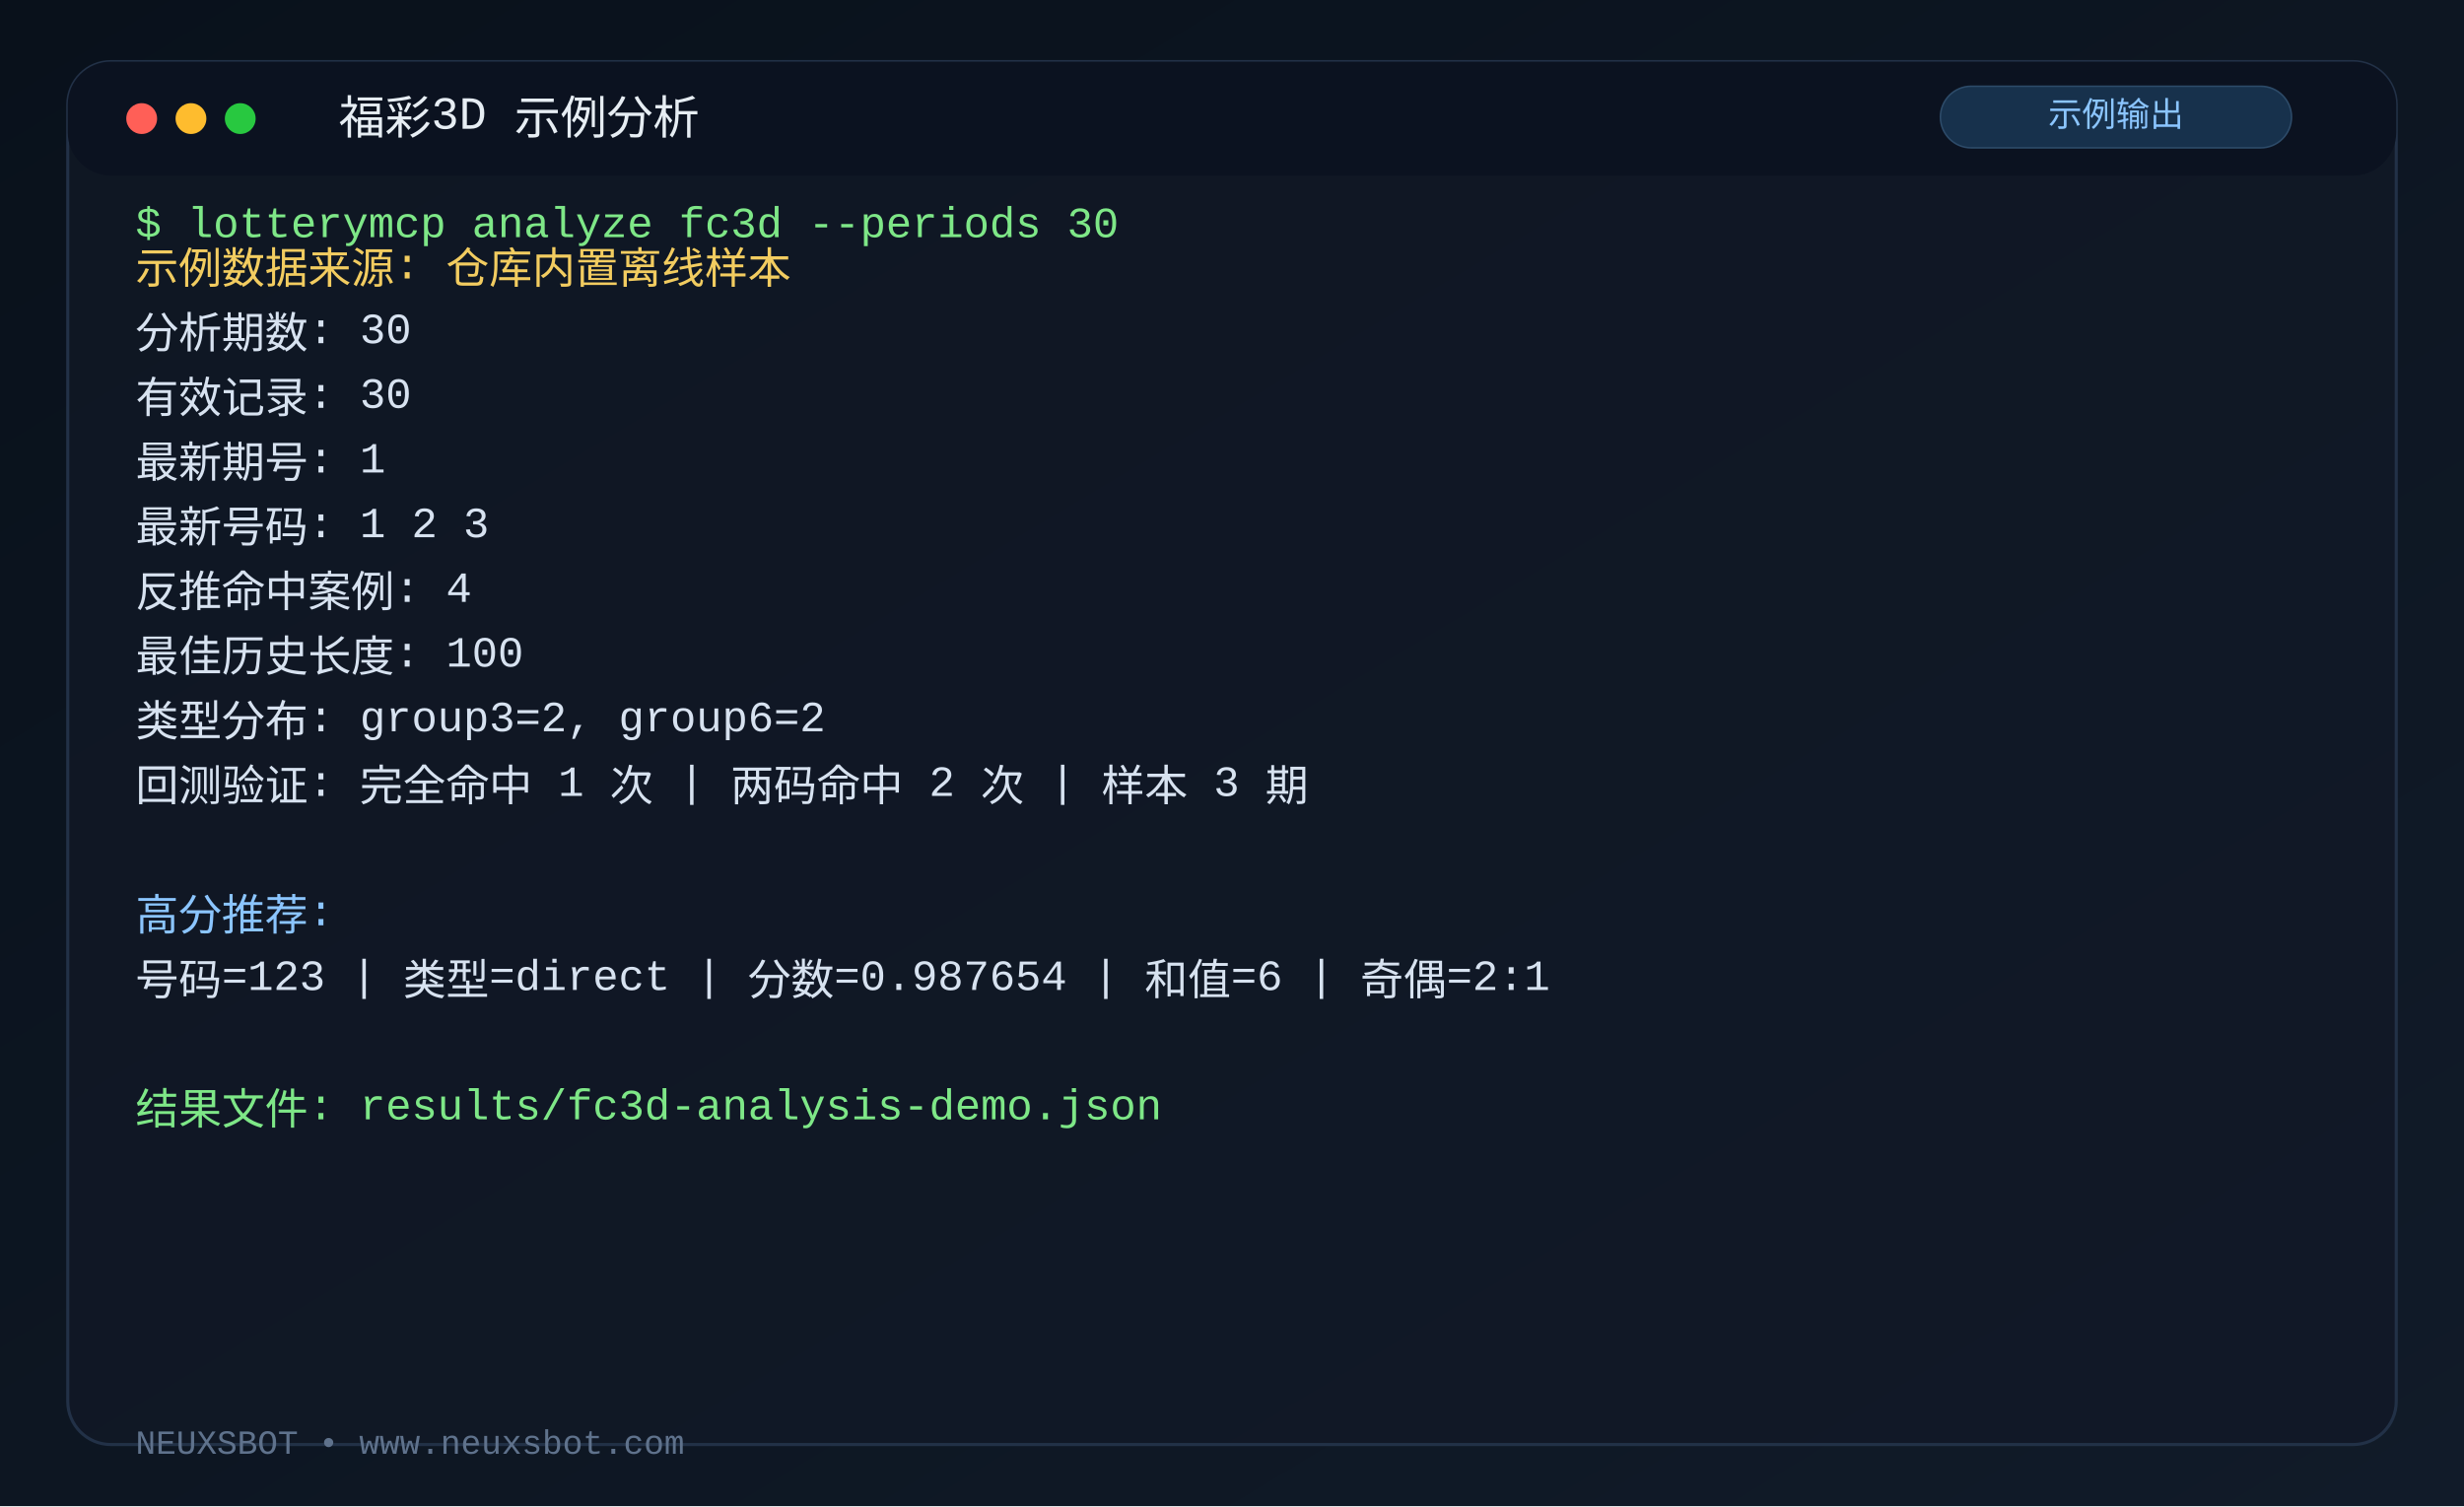
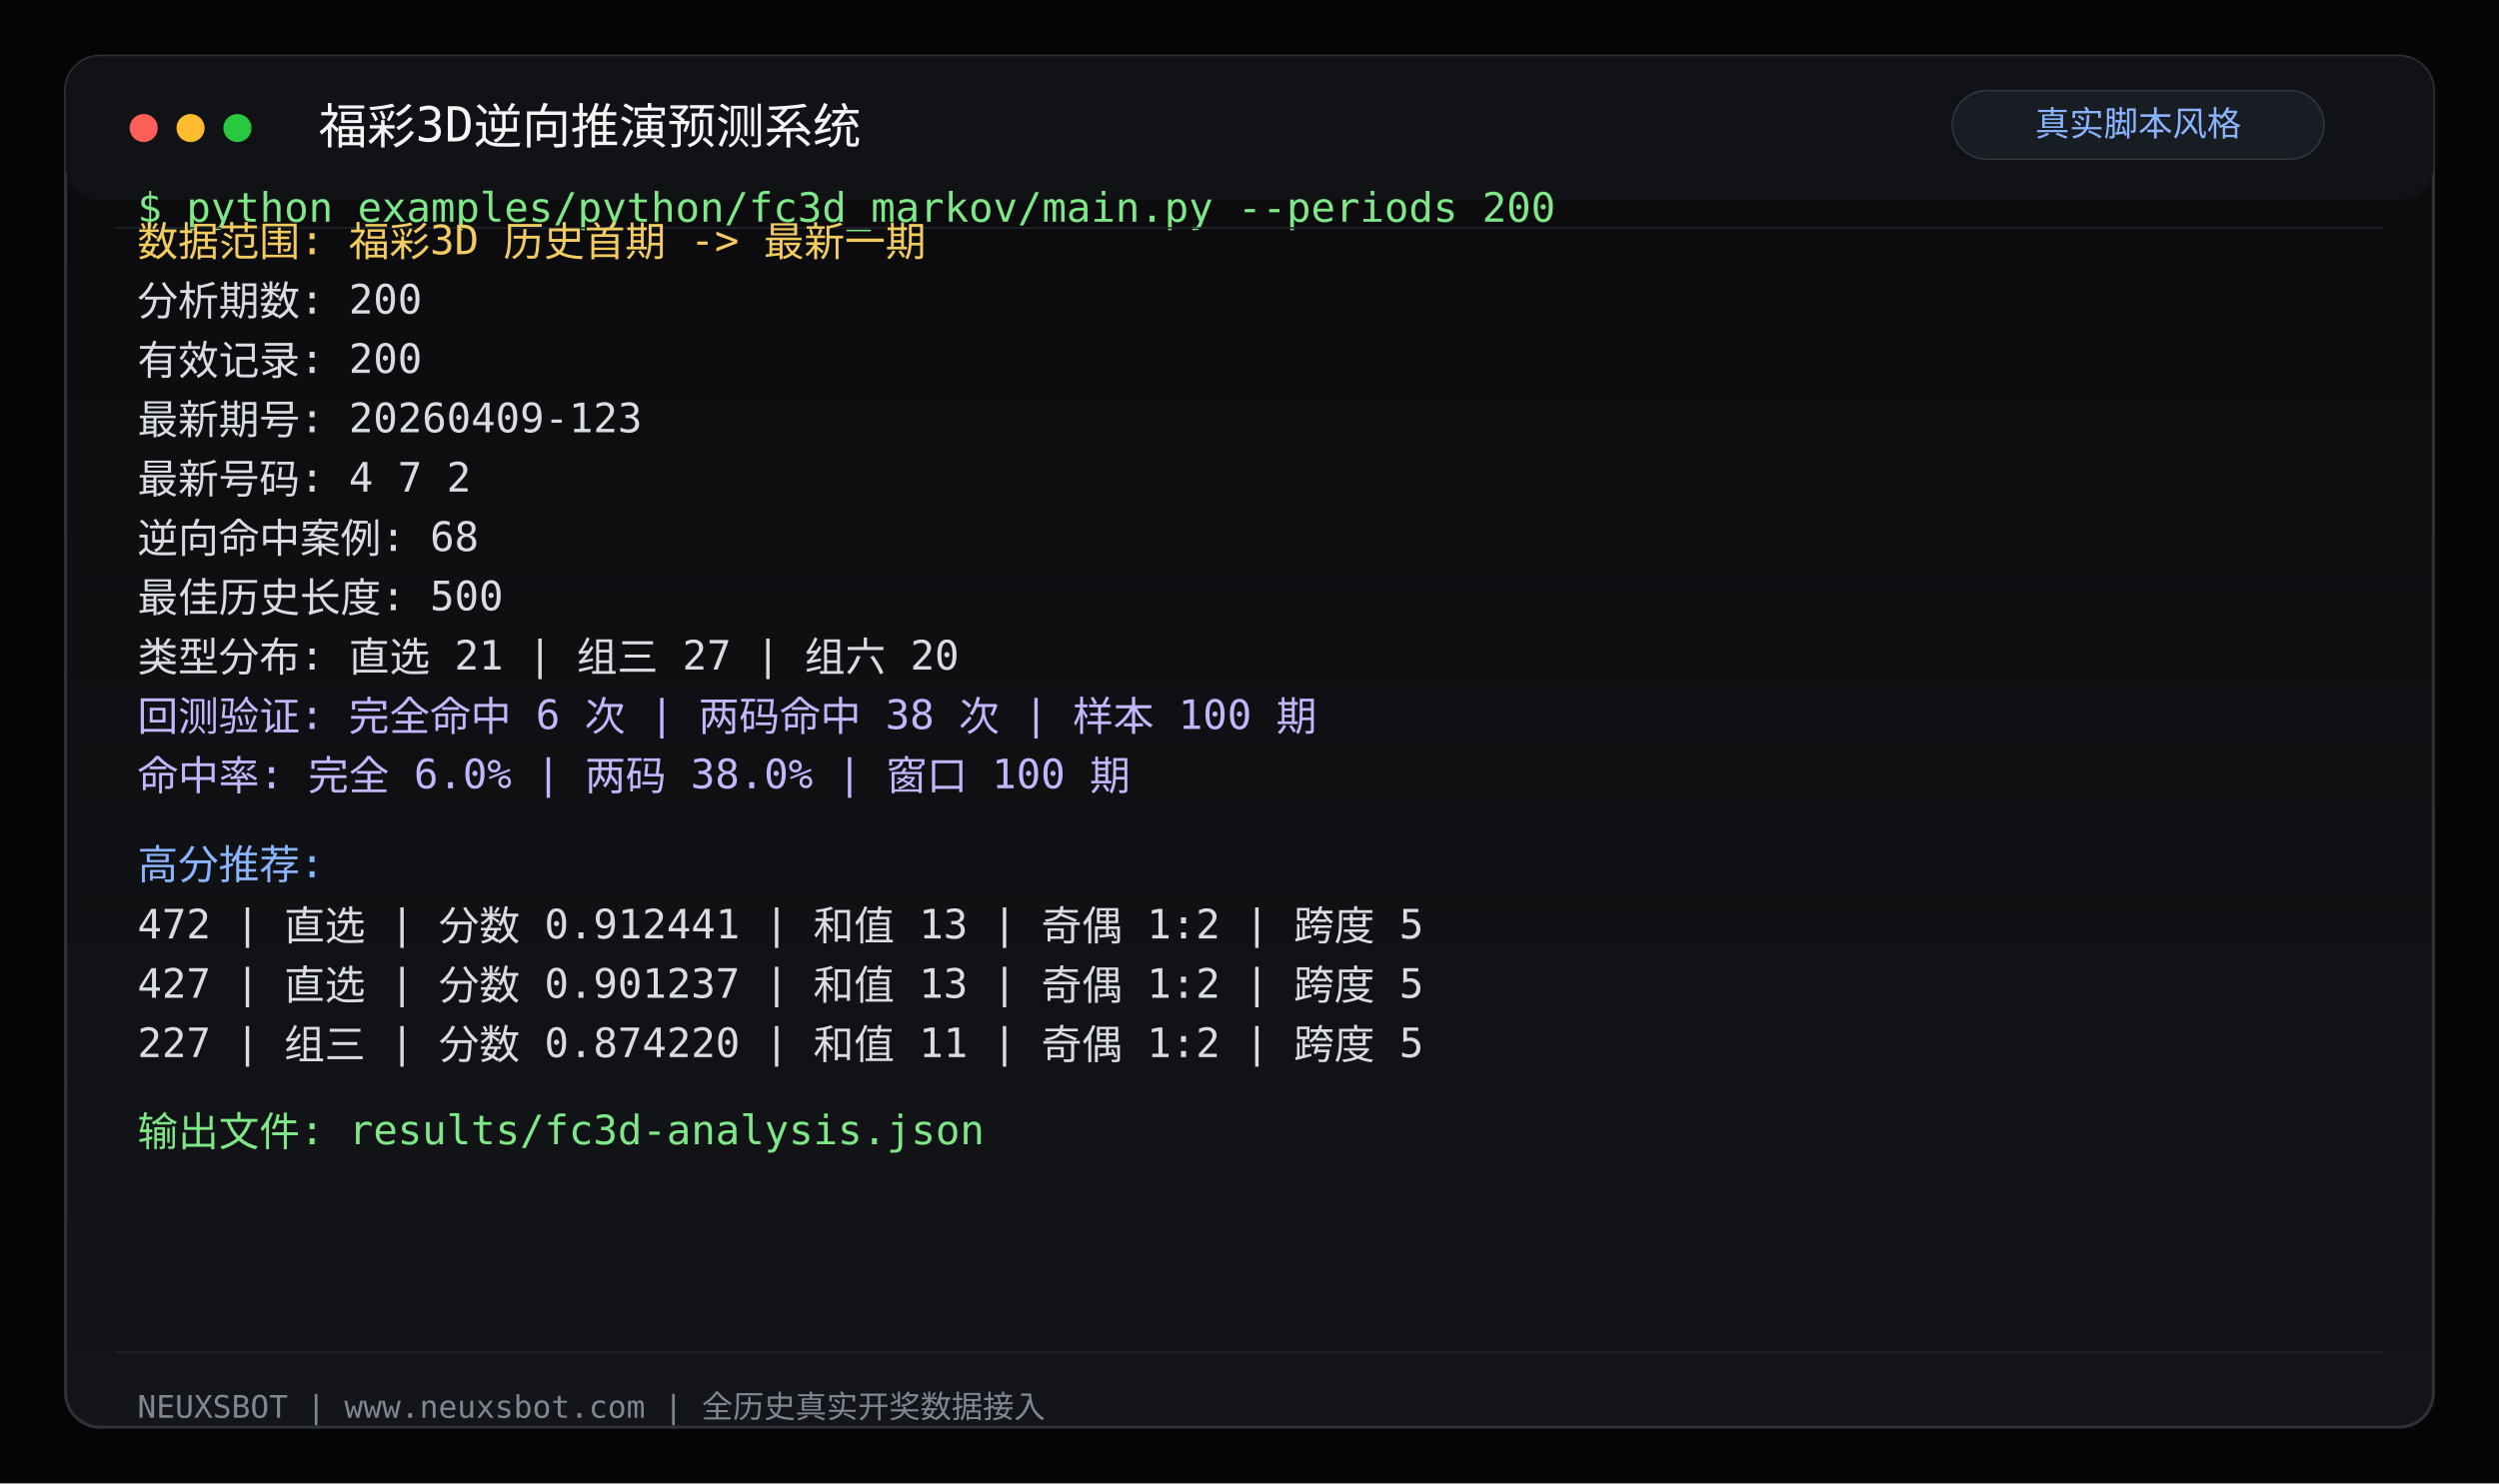
- <svg xmlns="http://www.w3.org/2000/svg" width="1600" height="978" viewBox="0 0 1600 978" fill="none">
+ <svg xmlns="http://www.w3.org/2000/svg" width="1600" height="950" viewBox="0 0 1600 950" fill="none">
  <defs>
-     <linearGradient id="bg" x1="0" y1="0" x2="1" y2="1">
-       <stop offset="0%" stop-color="#09111b" />
-       <stop offset="100%" stop-color="#111b29" />
-     </linearGradient>
-     <linearGradient id="panel" x1="0" y1="0" x2="1" y2="1">
-       <stop offset="0%" stop-color="#0f1723" />
-       <stop offset="100%" stop-color="#111827" />
+     <linearGradient id="bg" x1="0" y1="0" x2="0" y2="1">
+       <stop offset="0%" stop-color="#0b0b0d" />
+       <stop offset="100%" stop-color="#141519" />
    </linearGradient>
  </defs>
-   <rect width="1600" height="100%" fill="url(#bg)" />
-   <rect x="44" y="40" width="1512" height="898" rx="28" fill="url(#panel)" stroke="#223147" stroke-width="2" />
-   <rect x="44" y="40" width="1512" height="74" rx="28" fill="#0b1220" />
-   <circle cx="92" cy="77" r="10" fill="#ff5f57" />
-   <circle cx="124" cy="77" r="10" fill="#febc2e" />
-   <circle cx="156" cy="77" r="10" fill="#28c840" />
-   <text x="220" y="87" fill="#e6edf3" font-size="30" font-family="Consolas, Monaco, 'Courier New', monospace">福彩3D 示例分析</text>
-   <rect x="1260" y="56" width="228" height="40" rx="20" fill="#17314c" stroke="#2d4b69" />
-   <text x="1374" y="82" text-anchor="middle" fill="#8bc5ff" font-size="22" font-family="Consolas, Monaco, 'Courier New', monospace">示例输出</text>
-   <text x="88" y="154" fill="#7ee787" font-size="28" font-family="Consolas, Monaco, 'Courier New', monospace">$ lotterymcp analyze fc3d --periods 30</text>
-   <text x="88" y="184" fill="#f2cc60" font-size="28" font-family="Consolas, Monaco, 'Courier New', monospace">示例数据来源: 仓库内置离线样本</text>
-   <text x="88" y="226" fill="#d7e2f0" font-size="28" font-family="Consolas, Monaco, 'Courier New', monospace">分析期数: 30</text>
-   <text x="88" y="268" fill="#d7e2f0" font-size="28" font-family="Consolas, Monaco, 'Courier New', monospace">有效记录: 30</text>
-   <text x="88" y="310" fill="#d7e2f0" font-size="28" font-family="Consolas, Monaco, 'Courier New', monospace">最新期号: 1</text>
-   <text x="88" y="352" fill="#d7e2f0" font-size="28" font-family="Consolas, Monaco, 'Courier New', monospace">最新号码: 1 2 3</text>
-   <text x="88" y="394" fill="#d7e2f0" font-size="28" font-family="Consolas, Monaco, 'Courier New', monospace">反推命中案例: 4</text>
-   <text x="88" y="436" fill="#d7e2f0" font-size="28" font-family="Consolas, Monaco, 'Courier New', monospace">最佳历史长度: 100</text>
-   <text x="88" y="478" fill="#d7e2f0" font-size="28" font-family="Consolas, Monaco, 'Courier New', monospace">类型分布: group3=2, group6=2</text>
-   <text x="88" y="520" fill="#d7e2f0" font-size="28" font-family="Consolas, Monaco, 'Courier New', monospace">回测验证: 完全命中 1 次 | 两码命中 2 次 | 样本 3 期</text>
-   <text x="88" y="562" fill="#d7e2f0" font-size="28" font-family="Consolas, Monaco, 'Courier New', monospace" />
-   <text x="88" y="604" fill="#8bc5ff" font-size="28" font-family="Consolas, Monaco, 'Courier New', monospace">高分推荐:</text>
-   <text x="88" y="646" fill="#d7e2f0" font-size="28" font-family="Consolas, Monaco, 'Courier New', monospace">  号码=123 | 类型=direct | 分数=0.987654 | 和值=6 | 奇偶=2:1</text>
-   <text x="88" y="688" fill="#d7e2f0" font-size="28" font-family="Consolas, Monaco, 'Courier New', monospace" />
-   <text x="88" y="730" fill="#7ee787" font-size="28" font-family="Consolas, Monaco, 'Courier New', monospace">结果文件: results/fc3d-analysis-demo.json</text>
-   <text x="88" y="944" fill="#5f728c" font-size="22" font-family="Consolas, Monaco, 'Courier New', monospace">NEUXSBOT • www.neuxsbot.com</text>
+   <rect width="1600" height="950" fill="#050505" />
+   <rect x="42" y="36" width="1516" height="878" rx="22" fill="url(#bg)" stroke="#2d3139" stroke-width="2" />
+   <rect x="42" y="36" width="1516" height="92" rx="22" fill="#111216" />
+   <circle cx="92" cy="82" r="9" fill="#ff5f57" />
+   <circle cx="122" cy="82" r="9" fill="#febc2e" />
+   <circle cx="152" cy="82" r="9" fill="#28c840" />
+   <text x="204" y="92" fill="#f3f5f7" font-size="31" font-family="Consolas, Cascadia Mono, Microsoft YaHei UI, monospace">福彩3D逆向推演预测系统</text>
+   <rect x="1250" y="58" width="238" height="44" rx="22" fill="#181d24" stroke="#2d3742" />
+   <text x="1369" y="87" text-anchor="middle" fill="#8ab4ff" font-size="22" font-family="Consolas, Cascadia Mono, Microsoft YaHei UI, monospace">真实脚本风格</text>
+   <text x="88" y="142" fill="#7ee787" font-size="26" font-family="Consolas, Cascadia Mono, Microsoft YaHei UI, monospace">$ python examples/python/fc3d_markov/main.py --periods 200</text>
+   <line x1="74" y1="146" x2="1526" y2="146" stroke="#20242b" stroke-width="1" />
+   <text x="88" y="164" fill="#f2cc60" font-size="26" font-family="Consolas, Cascadia Mono, Microsoft YaHei UI, monospace">数据范围: 福彩3D 历史首期 -&gt; 最新一期</text>
+   <text x="88" y="202" fill="#d9dde3" font-size="26" font-family="Consolas, Cascadia Mono, Microsoft YaHei UI, monospace">分析期数: 200</text>
+   <text x="88" y="240" fill="#d9dde3" font-size="26" font-family="Consolas, Cascadia Mono, Microsoft YaHei UI, monospace">有效记录: 200</text>
+   <text x="88" y="278" fill="#d9dde3" font-size="26" font-family="Consolas, Cascadia Mono, Microsoft YaHei UI, monospace">最新期号: 20260409-123</text>
+   <text x="88" y="316" fill="#d9dde3" font-size="26" font-family="Consolas, Cascadia Mono, Microsoft YaHei UI, monospace">最新号码: 4 7 2</text>
+   <text x="88" y="354" fill="#d9dde3" font-size="26" font-family="Consolas, Cascadia Mono, Microsoft YaHei UI, monospace">逆向命中案例: 68</text>
+   <text x="88" y="392" fill="#d9dde3" font-size="26" font-family="Consolas, Cascadia Mono, Microsoft YaHei UI, monospace">最佳历史长度: 500</text>
+   <text x="88" y="430" fill="#d9dde3" font-size="26" font-family="Consolas, Cascadia Mono, Microsoft YaHei UI, monospace">类型分布: 直选 21 | 组三 27 | 组六 20</text>
+   <text x="88" y="468" fill="#c4b5fd" font-size="26" font-family="Consolas, Cascadia Mono, Microsoft YaHei UI, monospace">回测验证: 完全命中 6 次 | 两码命中 38 次 | 样本 100 期</text>
+   <text x="88" y="506" fill="#c4b5fd" font-size="26" font-family="Consolas, Cascadia Mono, Microsoft YaHei UI, monospace">命中率: 完全 6.0% | 两码 38.0% | 窗口 100 期</text>
+   <text x="88" y="563" fill="#8ab4ff" font-size="26" font-family="Consolas, Cascadia Mono, Microsoft YaHei UI, monospace">高分推荐:</text>
+   <text x="88" y="601" fill="#d9dde3" font-size="26" font-family="Consolas, Cascadia Mono, Microsoft YaHei UI, monospace">  472 | 直选 | 分数 0.912441 | 和值 13 | 奇偶 1:2 | 跨度 5</text>
+   <text x="88" y="639" fill="#d9dde3" font-size="26" font-family="Consolas, Cascadia Mono, Microsoft YaHei UI, monospace">  427 | 直选 | 分数 0.901237 | 和值 13 | 奇偶 1:2 | 跨度 5</text>
+   <text x="88" y="677" fill="#d9dde3" font-size="26" font-family="Consolas, Cascadia Mono, Microsoft YaHei UI, monospace">  227 | 组三   | 分数 0.874220 | 和值 11 | 奇偶 1:2 | 跨度 5</text>
+   <text x="88" y="734" fill="#7ee787" font-size="26" font-family="Consolas, Cascadia Mono, Microsoft YaHei UI, monospace">输出文件: results/fc3d-analysis.json</text>
+   <line x1="74" y1="866" x2="1526" y2="866" stroke="#20242b" stroke-width="1" />
+   <text x="88" y="908" fill="#7f8792" font-size="20" font-family="Consolas, Cascadia Mono, Microsoft YaHei UI, monospace">NEUXSBOT | www.neuxsbot.com | 全历史真实开奖数据接入</text>
</svg>
